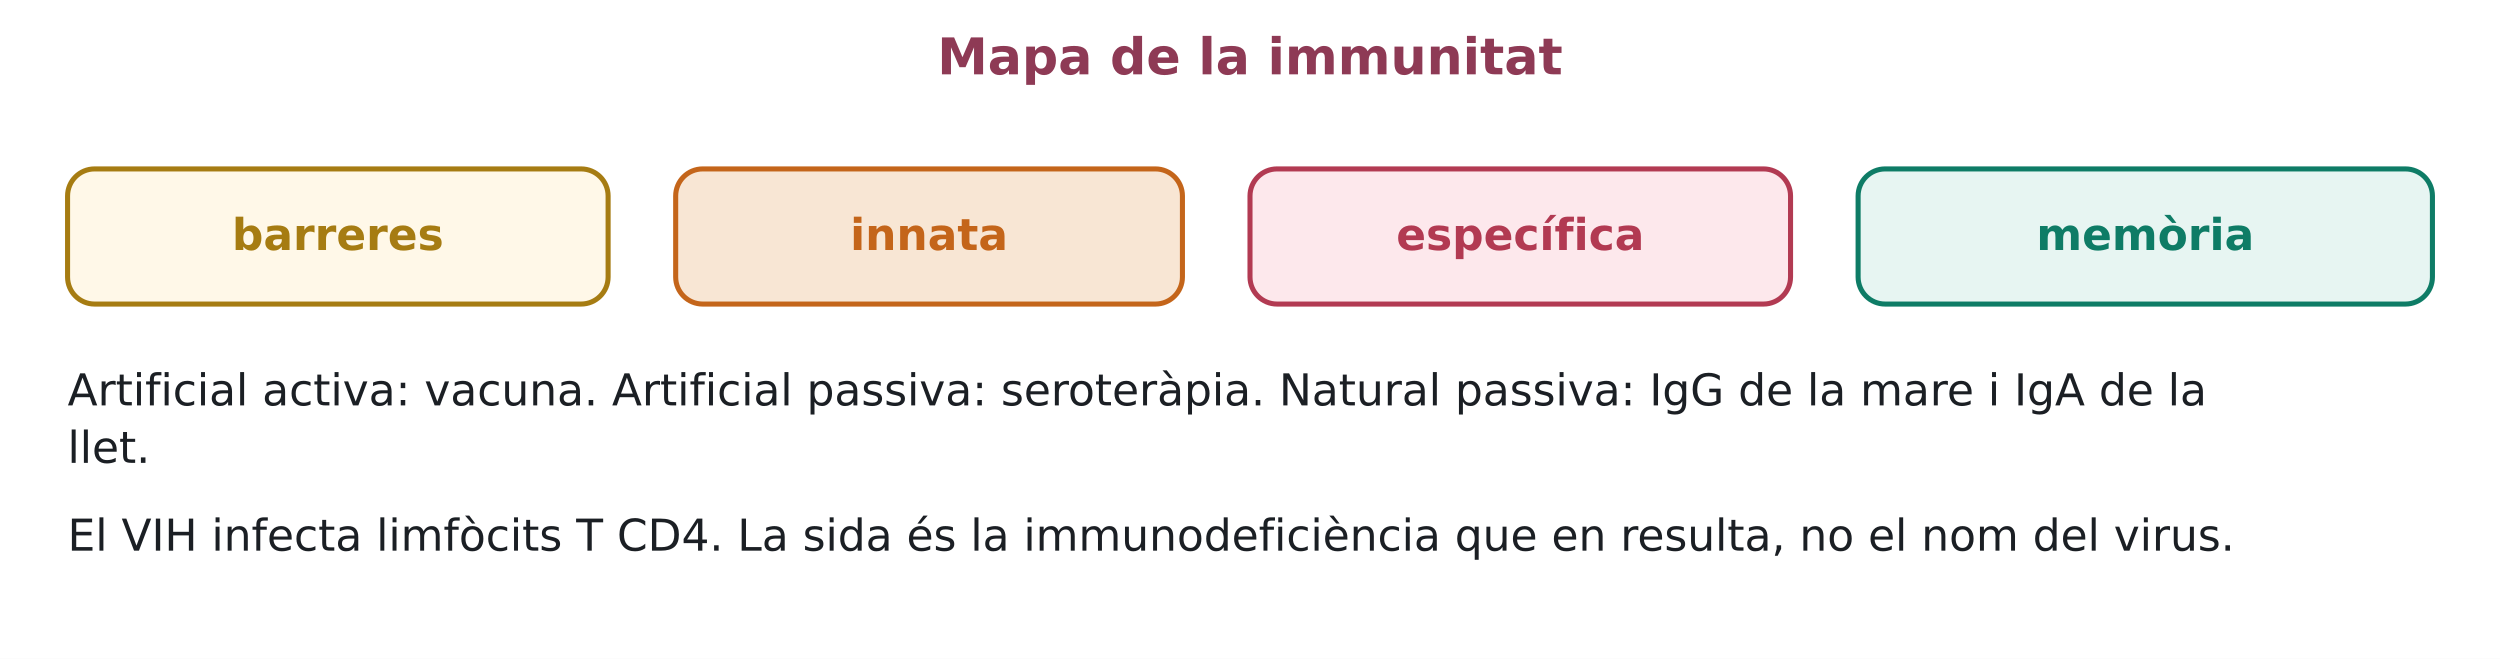
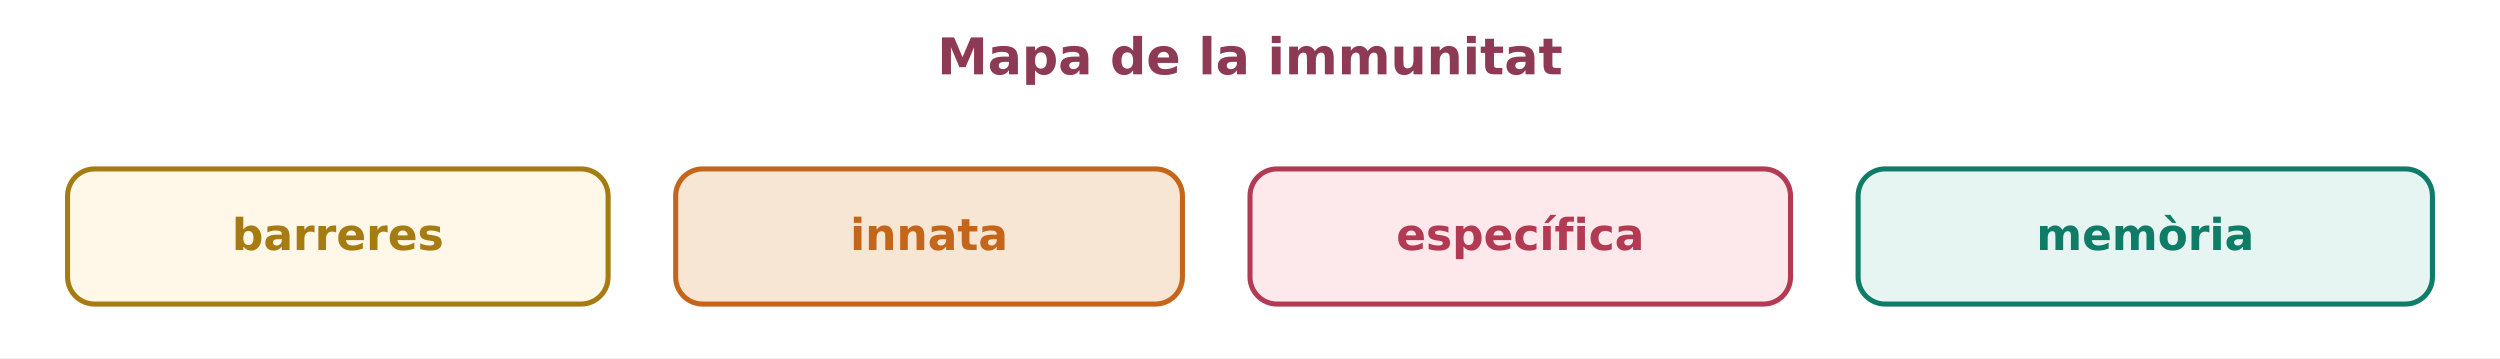
- <svg xmlns="http://www.w3.org/2000/svg" viewBox="0 0 740 195" font-family="DejaVu Sans, Liberation Sans, Arial, sans-serif">
-   <rect width="740" height="195" fill="#fff" />
+ <svg xmlns="http://www.w3.org/2000/svg" viewBox="0 0 740 106.0" font-family="DejaVu Sans, Liberation Sans, Arial, sans-serif">
+   <rect width="740" height="106.0" fill="#fff" />
  <defs>
    <marker id="ah" markerWidth="8" markerHeight="8" refX="7" refY="3" orient="auto">
      <path d="M0,0 L8,3 L0,6 Z" fill="#1b1f24" />
    </marker>
    <marker id="ahg" markerWidth="8" markerHeight="8" refX="7" refY="3" orient="auto">
      <path d="M0,0 L8,3 L0,6 Z" fill="#0E7C66" />
    </marker>
    <marker id="ahr" markerWidth="8" markerHeight="8" refX="7" refY="3" orient="auto">
      <path d="M0,0 L8,3 L0,6 Z" fill="#B23A52" />
    </marker>
    <marker id="ahb" markerWidth="8" markerHeight="8" refX="7" refY="3" orient="auto">
      <path d="M0,0 L8,3 L0,6 Z" fill="#1F6AA5" />
    </marker>
  </defs>
  <text x="370" y="22" font-size="15" text-anchor="middle" fill="#8E3A55" font-weight="700" font-style="normal">Mapa de la immunitat</text>
  <rect x="20" y="50" width="160" height="40" rx="8" fill="#fff8e8" stroke="#A67C12" stroke-width="1.5" />
  <text x="100.0" y="74.0" font-size="13" text-anchor="middle" fill="#A67C12" font-weight="700" font-style="normal">barreres</text>
  <rect x="200" y="50" width="150" height="40" rx="8" fill="#f8e6d4" stroke="#C4651A" stroke-width="1.5" />
  <text x="275.0" y="74.0" font-size="13" text-anchor="middle" fill="#C4651A" font-weight="700" font-style="normal">innata</text>
  <rect x="370" y="50" width="160" height="40" rx="8" fill="#fde8ec" stroke="#B23A52" stroke-width="1.5" />
  <text x="450.0" y="74.0" font-size="13" text-anchor="middle" fill="#B23A52" font-weight="700" font-style="normal">específica</text>
  <rect x="550" y="50" width="170" height="40" rx="8" fill="#e7f5f2" stroke="#0E7C66" stroke-width="1.5" />
  <text x="635.0" y="74.0" font-size="13" text-anchor="middle" fill="#0E7C66" font-weight="700" font-style="normal">memòria</text>
-   <text x="20" y="120.0" font-size="13" text-anchor="start" fill="#1b1f24" font-weight="400" font-style="normal">Artificial activa: vacuna. Artificial passiva: seroteràpia. Natural passiva: IgG de la mare i IgA de la</text>
-   <text x="20" y="137.0" font-size="13" text-anchor="start" fill="#1b1f24" font-weight="400" font-style="normal">llet.</text>
-   <text x="20" y="163.0" font-size="13" text-anchor="start" fill="#1b1f24" font-weight="400" font-style="normal">El VIH infecta limfòcits T CD4. La sida és la immunodeficiència que en resulta, no el nom del virus.</text>
</svg>
